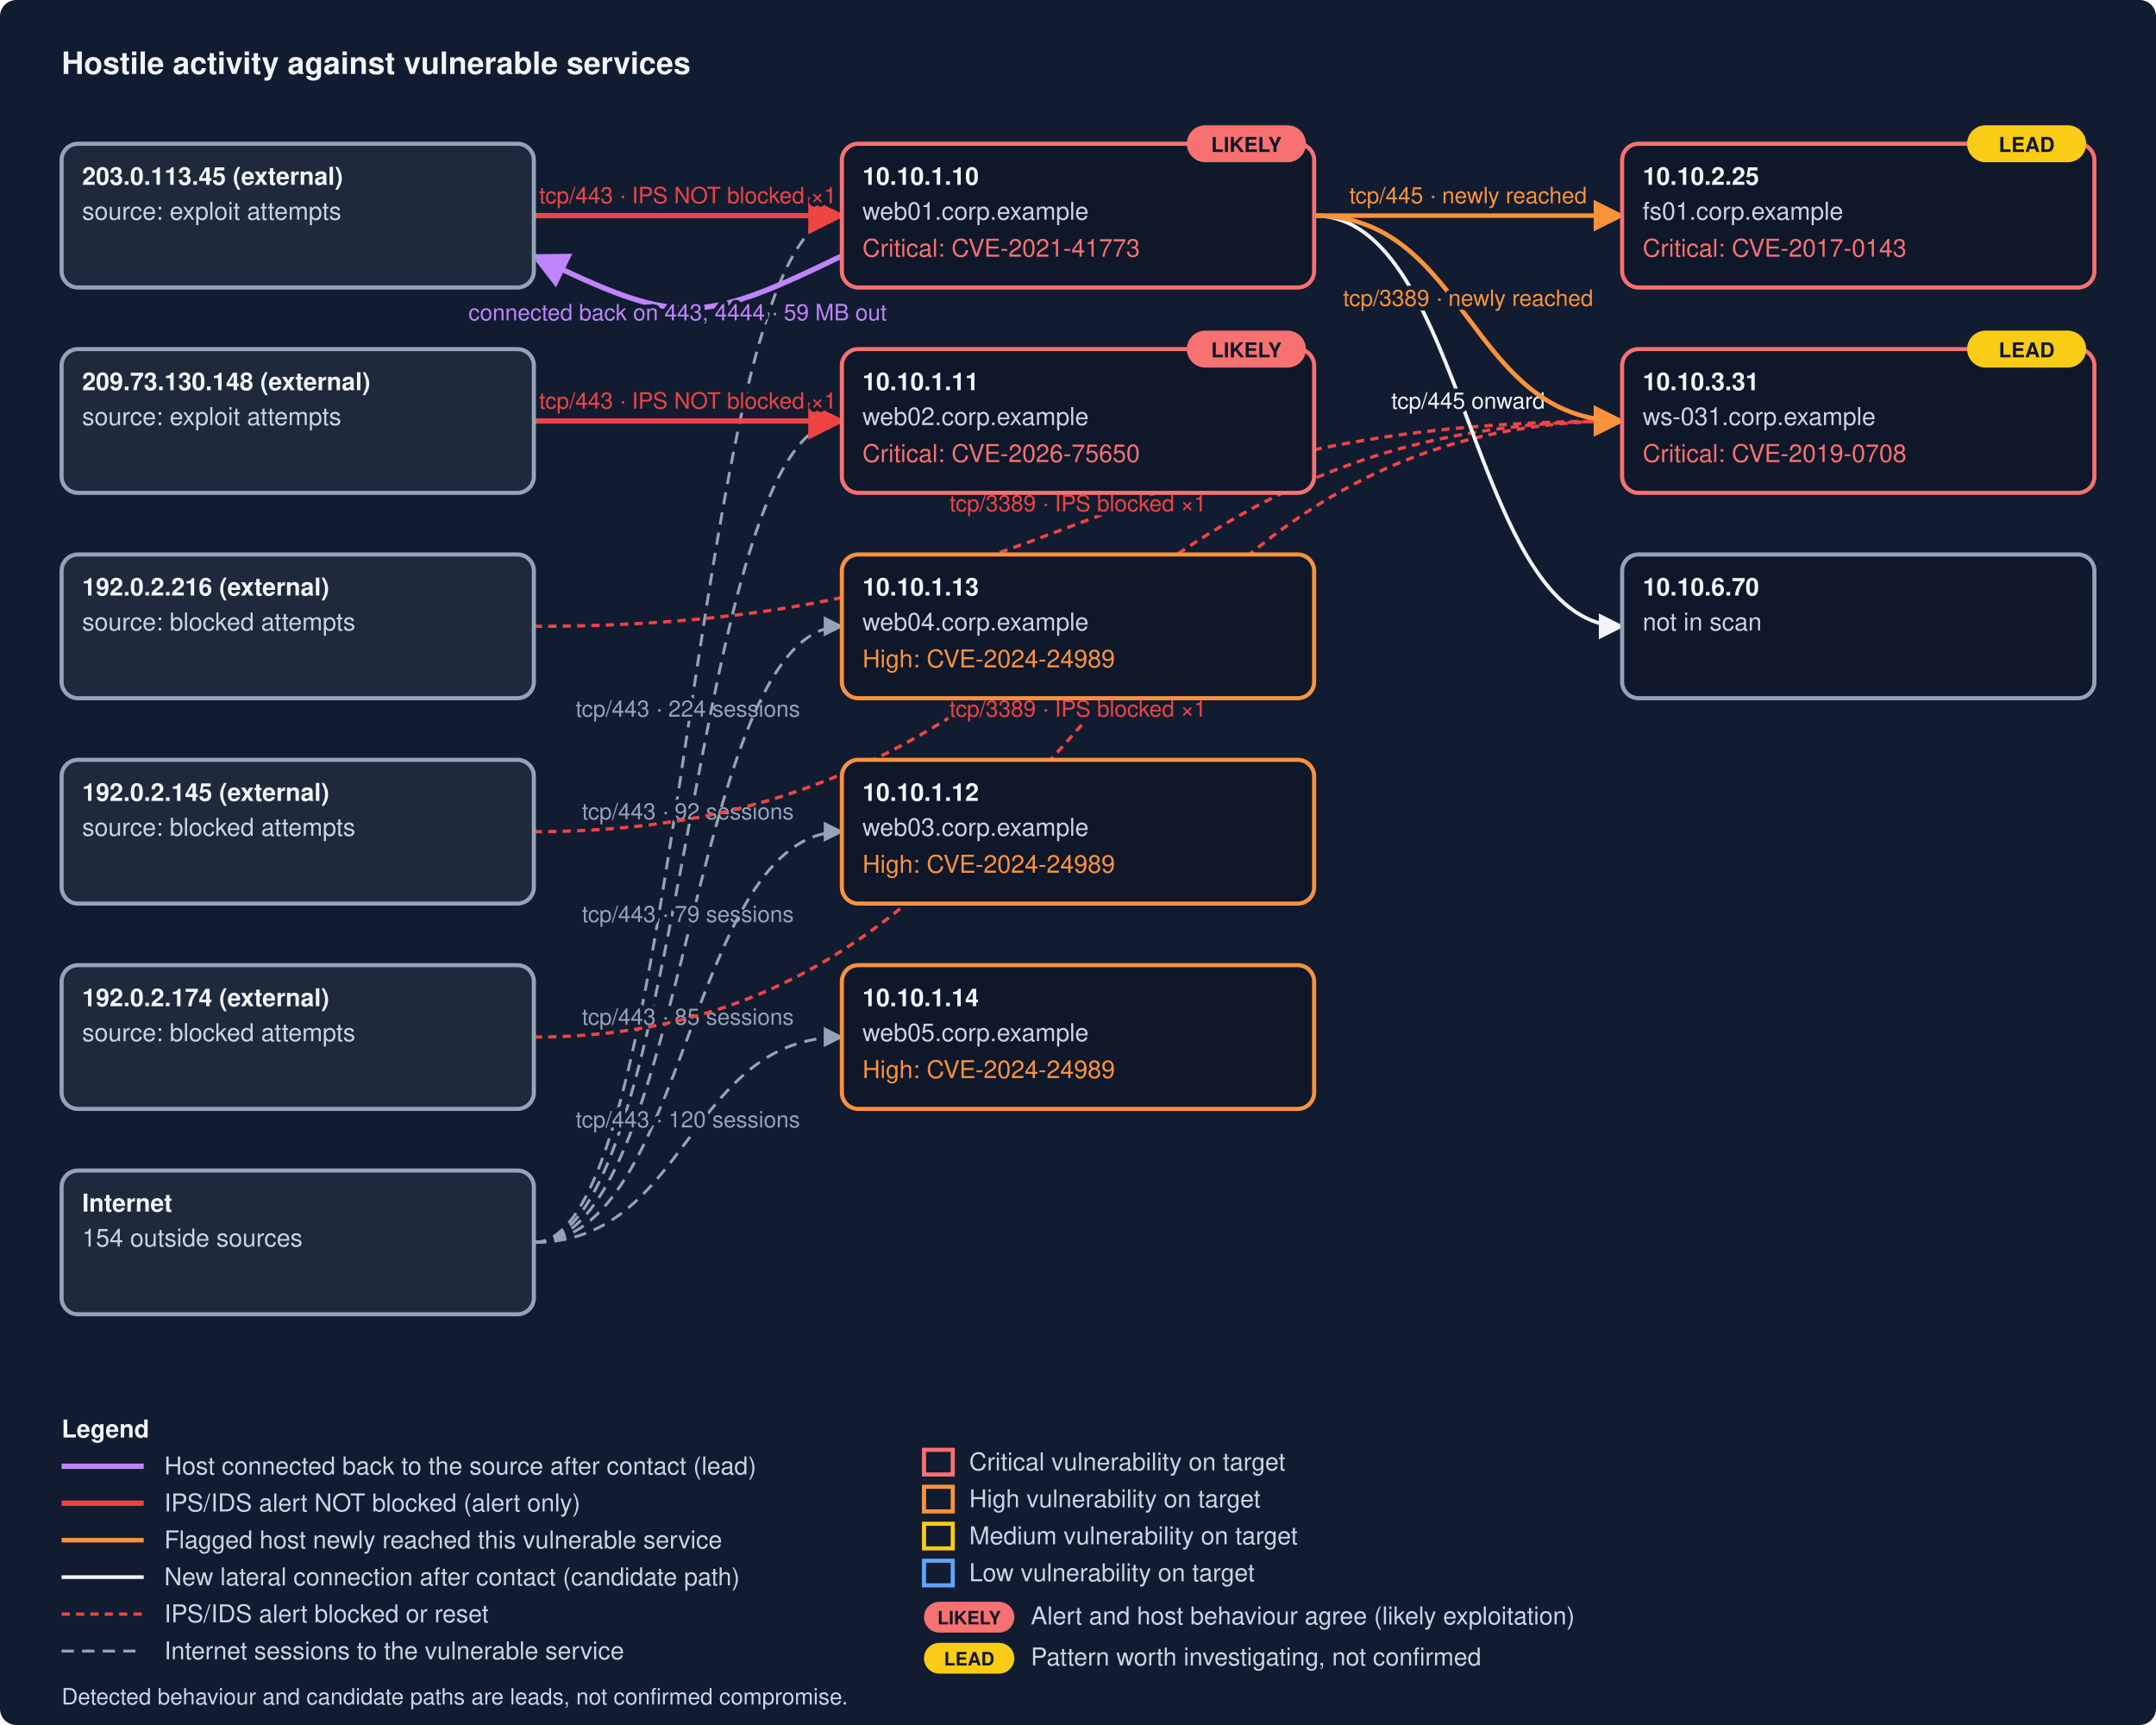
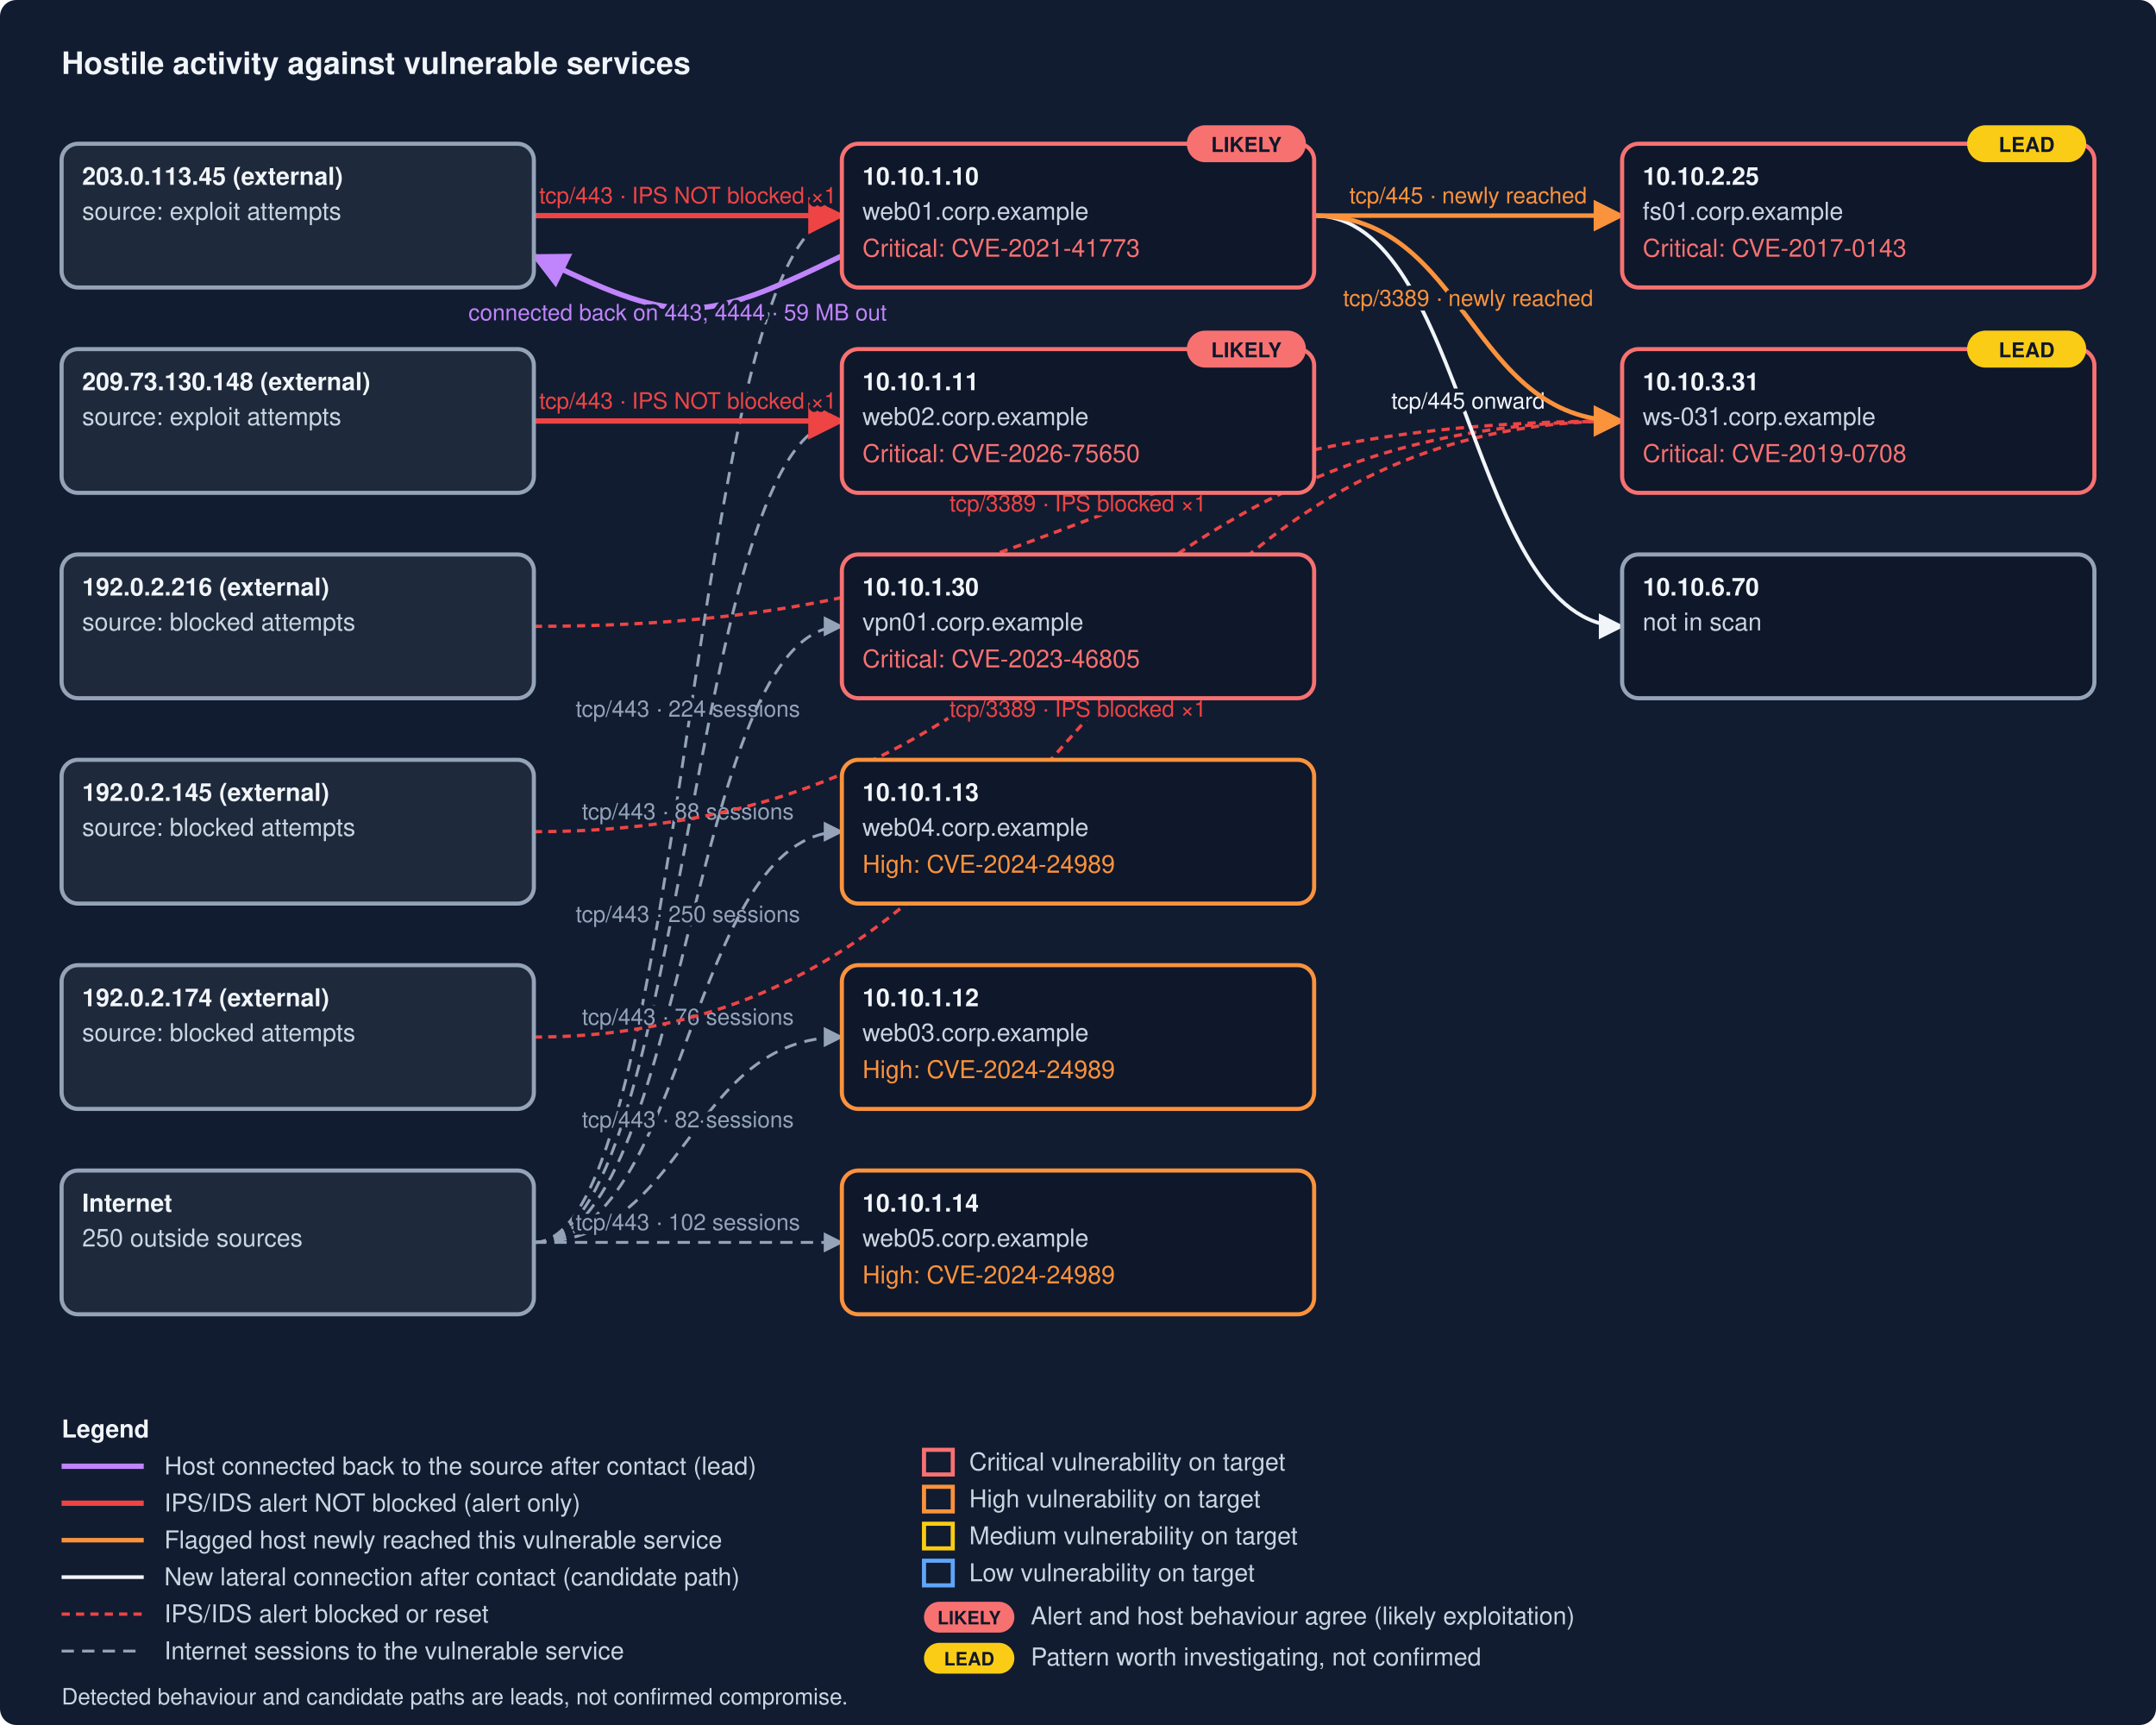
<svg xmlns="http://www.w3.org/2000/svg" class="dg" viewBox="0 0 1050 840" width="1050" height="840" role="img" aria-label="Hostile activity against vulnerable services" font-family="system-ui, -apple-system, Segoe UI, Helvetica, Arial, sans-serif" font-size="12">
  <style>
.dg-bg{fill:var(--panel,#111c31)}.dg-ink{fill:var(--fg,#f1f5f9)}.dg-ink2{fill:var(--muted,#cbd5e1)}
.dg-box{fill:var(--bg,#0f172a)}.dg-box.src{fill:var(--head,#1e293b)}
.dg-halo{paint-order:stroke;stroke:var(--panel,#111c31);stroke-width:4px;stroke-linejoin:round}
.sev-Critical{stroke:var(--sev-critical,#f87171)}.sev-High{stroke:var(--sev-high,#fb923c)}
.sev-Medium{stroke:var(--sev-medium,#facc15)}.sev-Low{stroke:var(--sev-low,#60a5fa)}
.sev-none,.sev-Info{stroke:var(--sev-none,#94a3b8)}
.tx-Critical{fill:var(--sev-critical,#f87171)}.tx-High{fill:var(--sev-high,#fb923c)}
.tx-Medium{fill:var(--sev-medium,#facc15)}.tx-Low{fill:var(--sev-low,#60a5fa)}.tx-none,.tx-Info{fill:var(--sev-none,#94a3b8)}
.e-return{stroke:var(--e-return,#c084fc);fill:var(--e-return,#c084fc)}
.e-ips,.e-ips-blocked{stroke:var(--e-ips,#ef4444);fill:var(--e-ips,#ef4444)}
.e-spread{stroke:var(--e-spread,#fb923c);fill:var(--e-spread,#fb923c)}
.e-onward{stroke:var(--fg,#f1f5f9);fill:var(--fg,#f1f5f9)}
.e-internet{stroke:var(--e-internet,#94a3b8);fill:var(--e-internet,#94a3b8)}
.lb-return{fill:var(--e-return,#c084fc)}.lb-ips,.lb-ips-blocked{fill:var(--e-ips,#ef4444)}
.lb-spread{fill:var(--e-spread,#fb923c)}.lb-onward{fill:var(--fg,#f1f5f9)}.lb-internet{fill:var(--e-internet,#94a3b8)}
path.e-return,path.e-ips,path.e-ips-blocked,path.e-spread,path.e-onward,path.e-internet,line.edge-line{fill:none}
.tag-likely{fill:var(--sev-critical,#f87171)}.tag-lead{fill:var(--sev-medium,#facc15)}.tag-tx{fill:var(--bg,#0f172a)}
.dg-dim{opacity:.18}.dg-focus rect,.dg-focus circle{stroke-width:4px}
.node,.bnode{cursor:pointer}
</style>
  <defs>
    <marker id="dg-arr-return" viewBox="0 0 10 10" refX="9" refY="5" markerWidth="7" markerHeight="7" orient="auto-start-reverse">
      <path d="M0,0 L10,5 L0,10 z" class="lb-return" />
    </marker>
    <marker id="dg-arr-ips" viewBox="0 0 10 10" refX="9" refY="5" markerWidth="7" markerHeight="7" orient="auto-start-reverse">
      <path d="M0,0 L10,5 L0,10 z" class="lb-ips" />
    </marker>
    <marker id="dg-arr-spread" viewBox="0 0 10 10" refX="9" refY="5" markerWidth="7" markerHeight="7" orient="auto-start-reverse">
      <path d="M0,0 L10,5 L0,10 z" class="lb-spread" />
    </marker>
    <marker id="dg-arr-onward" viewBox="0 0 10 10" refX="9" refY="5" markerWidth="7" markerHeight="7" orient="auto-start-reverse">
      <path d="M0,0 L10,5 L0,10 z" class="lb-onward" />
    </marker>
    <marker id="dg-arr-ips-blocked" viewBox="0 0 10 10" refX="9" refY="5" markerWidth="7" markerHeight="7" orient="auto-start-reverse">
      <path d="M0,0 L10,5 L0,10 z" class="lb-ips-blocked" />
    </marker>
    <marker id="dg-arr-internet" viewBox="0 0 10 10" refX="9" refY="5" markerWidth="7" markerHeight="7" orient="auto-start-reverse">
      <path d="M0,0 L10,5 L0,10 z" class="lb-internet" />
    </marker>
  </defs>
  <rect class="dg-bg" width="1050" height="840" rx="8" />
  <text x="30" y="36" font-size="15" font-weight="600" class="dg-ink">Hostile activity against vulnerable services</text>
  <g class="edge" data-src="internet" data-dst="10.10.1.10" data-findings="10.10.1.10|153884|443">
    <path d="M260,605.0 C335.0,605.0 335.0,105.0 410,105.0" class="e-internet" stroke-width="1.4" stroke-dasharray="6 4" marker-end="url(#dg-arr-internet)" />
    <text x="335" y="349" text-anchor="middle" font-size="11" class="dg-halo lb-internet">tcp/443 · 224 sessions</text>
  </g>
  <g class="edge" data-src="internet" data-dst="10.10.1.11" data-findings="10.10.1.11|200206|443 10.10.1.11|990001|443">
    <path d="M260,605.0 C335.0,605.0 335.0,205.0 410,205.0" class="e-internet" stroke-width="1.4" stroke-dasharray="6 4" marker-end="url(#dg-arr-internet)" />
-     <text x="335" y="399" text-anchor="middle" font-size="11" class="dg-halo lb-internet">tcp/443 · 92 sessions</text>
+     <text x="335" y="399" text-anchor="middle" font-size="11" class="dg-halo lb-internet">tcp/443 · 88 sessions</text>
+   </g>
+   <g class="edge" data-src="internet" data-dst="10.10.1.30" data-findings="10.10.1.30|189987|443">
+     <path d="M260,605.0 C335.0,605.0 335.0,305.0 410,305.0" class="e-internet" stroke-width="1.4" stroke-dasharray="6 4" marker-end="url(#dg-arr-internet)" />
+     <text x="335" y="449" text-anchor="middle" font-size="11" class="dg-halo lb-internet">tcp/443 · 250 sessions</text>
  </g>
  <g class="edge" data-src="internet" data-dst="10.10.1.13" data-findings="10.10.1.13|200206|443">
-     <path d="M260,605.0 C335.0,605.0 335.0,305.0 410,305.0" class="e-internet" stroke-width="1.4" stroke-dasharray="6 4" marker-end="url(#dg-arr-internet)" />
-     <text x="335" y="449" text-anchor="middle" font-size="11" class="dg-halo lb-internet">tcp/443 · 79 sessions</text>
+     <path d="M260,605.0 C335.0,605.0 335.0,405.0 410,405.0" class="e-internet" stroke-width="1.4" stroke-dasharray="6 4" marker-end="url(#dg-arr-internet)" />
+     <text x="335" y="499" text-anchor="middle" font-size="11" class="dg-halo lb-internet">tcp/443 · 76 sessions</text>
  </g>
  <g class="edge" data-src="internet" data-dst="10.10.1.12" data-findings="10.10.1.12|200206|443">
-     <path d="M260,605.0 C335.0,605.0 335.0,405.0 410,405.0" class="e-internet" stroke-width="1.4" stroke-dasharray="6 4" marker-end="url(#dg-arr-internet)" />
-     <text x="335" y="499" text-anchor="middle" font-size="11" class="dg-halo lb-internet">tcp/443 · 85 sessions</text>
+     <path d="M260,605.0 C335.0,605.0 335.0,505.0 410,505.0" class="e-internet" stroke-width="1.4" stroke-dasharray="6 4" marker-end="url(#dg-arr-internet)" />
+     <text x="335" y="549" text-anchor="middle" font-size="11" class="dg-halo lb-internet">tcp/443 · 82 sessions</text>
  </g>
  <g class="edge" data-src="internet" data-dst="10.10.1.14" data-findings="10.10.1.14|200206|443">
-     <path d="M260,605.0 C335.0,605.0 335.0,505.0 410,505.0" class="e-internet" stroke-width="1.4" stroke-dasharray="6 4" marker-end="url(#dg-arr-internet)" />
-     <text x="335" y="549" text-anchor="middle" font-size="11" class="dg-halo lb-internet">tcp/443 · 120 sessions</text>
+     <path d="M260,605.0 C335.0,605.0 335.0,605.0 410,605.0" class="e-internet" stroke-width="1.4" stroke-dasharray="6 4" marker-end="url(#dg-arr-internet)" />
+     <text x="335" y="599" text-anchor="middle" font-size="11" class="dg-halo lb-internet">tcp/443 · 102 sessions</text>
  </g>
  <g class="edge" data-src="192.0.2.216" data-dst="10.10.3.31" data-findings="10.10.3.31|125313|3389">
    <path d="M260,305.0 C525.0,305.0 525.0,205.0 790,205.0" class="e-ips-blocked" stroke-width="1.6" stroke-dasharray="4 3" marker-end="url(#dg-arr-ips-blocked)" />
    <text x="525" y="249" text-anchor="middle" font-size="11" class="dg-halo lb-ips-blocked">tcp/3389 · IPS blocked ×1</text>
  </g>
  <g class="edge" data-src="192.0.2.145" data-dst="10.10.3.31" data-findings="10.10.3.31|125313|3389">
    <path d="M260,405.0 C525.0,405.0 525.0,205.0 790,205.0" class="e-ips-blocked" stroke-width="1.6" stroke-dasharray="4 3" marker-end="url(#dg-arr-ips-blocked)" />
    <text x="525" y="299" text-anchor="middle" font-size="11" class="dg-halo lb-ips-blocked">tcp/3389 · IPS blocked ×1</text>
  </g>
  <g class="edge" data-src="192.0.2.174" data-dst="10.10.3.31" data-findings="10.10.3.31|125313|3389">
    <path d="M260,505.0 C525.0,505.0 525.0,205.0 790,205.0" class="e-ips-blocked" stroke-width="1.6" stroke-dasharray="4 3" marker-end="url(#dg-arr-ips-blocked)" />
    <text x="525" y="349" text-anchor="middle" font-size="11" class="dg-halo lb-ips-blocked">tcp/3389 · IPS blocked ×1</text>
  </g>
  <g class="edge" data-src="10.10.1.10" data-dst="10.10.6.70" data-findings="10.10.1.10|153884|443">
    <path d="M640,105.0 C715.0,105.0 715.0,305.0 790,305.0" class="e-onward" stroke-width="1.8" marker-end="url(#dg-arr-onward)" />
    <text x="715" y="199" text-anchor="middle" font-size="11" class="dg-halo lb-onward">tcp/445 onward</text>
  </g>
  <g class="edge" data-src="10.10.1.10" data-dst="10.10.2.25" data-findings="10.10.2.25|97833|445">
    <path d="M640,105.0 C715.0,105.0 715.0,105.0 790,105.0" class="e-spread" stroke-width="2.2" marker-end="url(#dg-arr-spread)" />
    <text x="715" y="99" text-anchor="middle" font-size="11" class="dg-halo lb-spread">tcp/445 · newly reached</text>
  </g>
  <g class="edge" data-src="10.10.1.10" data-dst="10.10.3.31" data-findings="10.10.3.31|125313|3389">
    <path d="M640,105.0 C715.0,105.0 715.0,205.0 790,205.0" class="e-spread" stroke-width="2.2" marker-end="url(#dg-arr-spread)" />
    <text x="715" y="149" text-anchor="middle" font-size="11" class="dg-halo lb-spread">tcp/3389 · newly reached</text>
  </g>
  <g class="edge" data-src="203.0.113.45" data-dst="10.10.1.10" data-findings="10.10.1.10|153884|443">
    <path d="M260,105.0 C335.0,105.0 335.0,105.0 410,105.0" class="e-ips" stroke-width="2.6" marker-end="url(#dg-arr-ips)" />
    <text x="335" y="99" text-anchor="middle" font-size="11" class="dg-halo lb-ips">tcp/443 · IPS NOT blocked ×1</text>
  </g>
  <g class="edge" data-src="209.73.130.148" data-dst="10.10.1.11" data-findings="10.10.1.11|200206|443 10.10.1.11|990001|443">
    <path d="M260,205.0 C335.0,205.0 335.0,205.0 410,205.0" class="e-ips" stroke-width="2.6" marker-end="url(#dg-arr-ips)" />
    <text x="335" y="199" text-anchor="middle" font-size="11" class="dg-halo lb-ips">tcp/443 · IPS NOT blocked ×1</text>
  </g>
  <g class="edge" data-src="10.10.1.10" data-dst="203.0.113.45" data-findings="10.10.1.10|153884|443">
    <path d="M410,124.6 C340,158.6 330,158.6 260,124.6" class="e-return" stroke-width="2.6" marker-end="url(#dg-arr-return)" />
    <text x="330" y="156" text-anchor="middle" font-size="11" class="dg-halo lb-return">connected back on 443, 4444 · 59 MB out</text>
  </g>
  <g class="node" data-host="203.0.113.45" data-sev="none" tabindex="0">
    <rect class="dg-box src sev-none" x="30" y="70" width="230" height="70" rx="8" stroke-width="2" />
    <text x="40" y="90" font-weight="600" class="dg-ink">203.0.113.45 (external)</text>
    <text x="40" y="107" class="dg-ink2">source: exploit attempts</text>
  </g>
  <g class="node" data-host="10.10.1.10" data-sev="Critical" tabindex="0">
    <rect class="dg-box sev-Critical" x="410" y="70" width="230" height="70" rx="8" stroke-width="2" />
    <text x="420" y="90" font-weight="600" class="dg-ink">10.10.1.10</text>
    <text x="420" y="107" class="dg-ink2">web01.corp.example</text>
    <text x="420" y="125" class="tx-Critical">Critical: CVE-2021-41773</text>
    <rect x="578" y="61" width="58" height="18" rx="9" class="tag-likely" />
    <text x="607" y="74" text-anchor="middle" font-size="10" font-weight="700" class="tag-tx">LIKELY</text>
  </g>
  <g class="node" data-host="10.10.2.25" data-sev="Critical" tabindex="0">
    <rect class="dg-box sev-Critical" x="790" y="70" width="230" height="70" rx="8" stroke-width="2" />
    <text x="800" y="90" font-weight="600" class="dg-ink">10.10.2.25</text>
    <text x="800" y="107" class="dg-ink2">fs01.corp.example</text>
    <text x="800" y="125" class="tx-Critical">Critical: CVE-2017-0143</text>
    <rect x="958" y="61" width="58" height="18" rx="9" class="tag-lead" />
    <text x="987" y="74" text-anchor="middle" font-size="10" font-weight="700" class="tag-tx">LEAD</text>
  </g>
  <g class="node" data-host="10.10.3.31" data-sev="Critical" tabindex="0">
    <rect class="dg-box sev-Critical" x="790" y="170" width="230" height="70" rx="8" stroke-width="2" />
    <text x="800" y="190" font-weight="600" class="dg-ink">10.10.3.31</text>
    <text x="800" y="207" class="dg-ink2">ws-031.corp.example</text>
    <text x="800" y="225" class="tx-Critical">Critical: CVE-2019-0708</text>
    <rect x="958" y="161" width="58" height="18" rx="9" class="tag-lead" />
    <text x="987" y="174" text-anchor="middle" font-size="10" font-weight="700" class="tag-tx">LEAD</text>
  </g>
  <g class="node" data-host="10.10.6.70" data-sev="none" tabindex="0">
    <rect class="dg-box sev-none" x="790" y="270" width="230" height="70" rx="8" stroke-width="2" />
    <text x="800" y="290" font-weight="600" class="dg-ink">10.10.6.70</text>
    <text x="800" y="307" class="dg-ink2">not in scan</text>
  </g>
  <g class="node" data-host="209.73.130.148" data-sev="none" tabindex="0">
    <rect class="dg-box src sev-none" x="30" y="170" width="230" height="70" rx="8" stroke-width="2" />
    <text x="40" y="190" font-weight="600" class="dg-ink">209.73.130.148 (external)</text>
    <text x="40" y="207" class="dg-ink2">source: exploit attempts</text>
  </g>
  <g class="node" data-host="10.10.1.11" data-sev="Critical" tabindex="0">
    <rect class="dg-box sev-Critical" x="410" y="170" width="230" height="70" rx="8" stroke-width="2" />
    <text x="420" y="190" font-weight="600" class="dg-ink">10.10.1.11</text>
    <text x="420" y="207" class="dg-ink2">web02.corp.example</text>
    <text x="420" y="225" class="tx-Critical">Critical: CVE-2026-75650</text>
    <rect x="578" y="161" width="58" height="18" rx="9" class="tag-likely" />
    <text x="607" y="174" text-anchor="middle" font-size="10" font-weight="700" class="tag-tx">LIKELY</text>
  </g>
+   <g class="node" data-host="10.10.1.30" data-sev="Critical" tabindex="0">
+     <rect class="dg-box sev-Critical" x="410" y="270" width="230" height="70" rx="8" stroke-width="2" />
+     <text x="420" y="290" font-weight="600" class="dg-ink">10.10.1.30</text>
+     <text x="420" y="307" class="dg-ink2">vpn01.corp.example</text>
+     <text x="420" y="325" class="tx-Critical">Critical: CVE-2023-46805</text>
+   </g>
  <g class="node" data-host="192.0.2.216" data-sev="none" tabindex="0">
    <rect class="dg-box src sev-none" x="30" y="270" width="230" height="70" rx="8" stroke-width="2" />
    <text x="40" y="290" font-weight="600" class="dg-ink">192.0.2.216 (external)</text>
    <text x="40" y="307" class="dg-ink2">source: blocked attempts</text>
  </g>
  <g class="node" data-host="192.0.2.145" data-sev="none" tabindex="0">
    <rect class="dg-box src sev-none" x="30" y="370" width="230" height="70" rx="8" stroke-width="2" />
    <text x="40" y="390" font-weight="600" class="dg-ink">192.0.2.145 (external)</text>
    <text x="40" y="407" class="dg-ink2">source: blocked attempts</text>
  </g>
  <g class="node" data-host="192.0.2.174" data-sev="none" tabindex="0">
    <rect class="dg-box src sev-none" x="30" y="470" width="230" height="70" rx="8" stroke-width="2" />
    <text x="40" y="490" font-weight="600" class="dg-ink">192.0.2.174 (external)</text>
    <text x="40" y="507" class="dg-ink2">source: blocked attempts</text>
  </g>
  <g class="node" data-host="10.10.1.13" data-sev="High" tabindex="0">
-     <rect class="dg-box sev-High" x="410" y="270" width="230" height="70" rx="8" stroke-width="2" />
-     <text x="420" y="290" font-weight="600" class="dg-ink">10.10.1.13</text>
-     <text x="420" y="307" class="dg-ink2">web04.corp.example</text>
-     <text x="420" y="325" class="tx-High">High: CVE-2024-24989</text>
+     <rect class="dg-box sev-High" x="410" y="370" width="230" height="70" rx="8" stroke-width="2" />
+     <text x="420" y="390" font-weight="600" class="dg-ink">10.10.1.13</text>
+     <text x="420" y="407" class="dg-ink2">web04.corp.example</text>
+     <text x="420" y="425" class="tx-High">High: CVE-2024-24989</text>
  </g>
  <g class="node" data-host="10.10.1.12" data-sev="High" tabindex="0">
-     <rect class="dg-box sev-High" x="410" y="370" width="230" height="70" rx="8" stroke-width="2" />
-     <text x="420" y="390" font-weight="600" class="dg-ink">10.10.1.12</text>
-     <text x="420" y="407" class="dg-ink2">web03.corp.example</text>
-     <text x="420" y="425" class="tx-High">High: CVE-2024-24989</text>
+     <rect class="dg-box sev-High" x="410" y="470" width="230" height="70" rx="8" stroke-width="2" />
+     <text x="420" y="490" font-weight="600" class="dg-ink">10.10.1.12</text>
+     <text x="420" y="507" class="dg-ink2">web03.corp.example</text>
+     <text x="420" y="525" class="tx-High">High: CVE-2024-24989</text>
  </g>
  <g class="node" data-host="10.10.1.14" data-sev="High" tabindex="0">
-     <rect class="dg-box sev-High" x="410" y="470" width="230" height="70" rx="8" stroke-width="2" />
-     <text x="420" y="490" font-weight="600" class="dg-ink">10.10.1.14</text>
-     <text x="420" y="507" class="dg-ink2">web05.corp.example</text>
-     <text x="420" y="525" class="tx-High">High: CVE-2024-24989</text>
+     <rect class="dg-box sev-High" x="410" y="570" width="230" height="70" rx="8" stroke-width="2" />
+     <text x="420" y="590" font-weight="600" class="dg-ink">10.10.1.14</text>
+     <text x="420" y="607" class="dg-ink2">web05.corp.example</text>
+     <text x="420" y="625" class="tx-High">High: CVE-2024-24989</text>
  </g>
  <g class="node" data-host="internet" data-sev="none" tabindex="0">
    <rect class="dg-box src sev-none" x="30" y="570" width="230" height="70" rx="8" stroke-width="2" />
    <text x="40" y="590" font-weight="600" class="dg-ink">Internet</text>
-     <text x="40" y="607" class="dg-ink2">154 outside sources</text>
+     <text x="40" y="607" class="dg-ink2">250 outside sources</text>
  </g>
  <text x="30" y="700" font-weight="600" class="dg-ink">Legend</text>
  <line x1="30" y1="714" x2="70" y2="714" class="edge-line e-return" stroke-width="2.6" />
  <text x="80" y="718" class="dg-ink2">Host connected back to the source after contact (lead)</text>
  <line x1="30" y1="732" x2="70" y2="732" class="edge-line e-ips" stroke-width="2.6" />
  <text x="80" y="736" class="dg-ink2">IPS/IDS alert NOT blocked (alert only)</text>
  <line x1="30" y1="750" x2="70" y2="750" class="edge-line e-spread" stroke-width="2.2" />
  <text x="80" y="754" class="dg-ink2">Flagged host newly reached this vulnerable service</text>
  <line x1="30" y1="768" x2="70" y2="768" class="edge-line e-onward" stroke-width="1.8" />
  <text x="80" y="772" class="dg-ink2">New lateral connection after contact (candidate path)</text>
  <line x1="30" y1="786" x2="70" y2="786" class="edge-line e-ips-blocked" stroke-width="1.6" stroke-dasharray="4 3" />
  <text x="80" y="790" class="dg-ink2">IPS/IDS alert blocked or reset</text>
  <line x1="30" y1="804" x2="70" y2="804" class="edge-line e-internet" stroke-width="1.4" stroke-dasharray="6 4" />
  <text x="80" y="808" class="dg-ink2">Internet sessions to the vulnerable service</text>
  <rect x="450" y="706" width="14" height="12" fill="none" stroke-width="2" class="sev-Critical" />
  <text x="472" y="716" class="dg-ink2">Critical vulnerability on target</text>
  <rect x="450" y="724" width="14" height="12" fill="none" stroke-width="2" class="sev-High" />
  <text x="472" y="734" class="dg-ink2">High vulnerability on target</text>
  <rect x="450" y="742" width="14" height="12" fill="none" stroke-width="2" class="sev-Medium" />
  <text x="472" y="752" class="dg-ink2">Medium vulnerability on target</text>
  <rect x="450" y="760" width="14" height="12" fill="none" stroke-width="2" class="sev-Low" />
  <text x="472" y="770" class="dg-ink2">Low vulnerability on target</text>
  <rect x="450" y="780" width="44" height="15" rx="7.5" class="tag-likely" />
  <text x="472" y="791" text-anchor="middle" font-size="9" font-weight="700" class="tag-tx">LIKELY</text>
  <text x="502" y="791" class="dg-ink2">Alert and host behaviour agree (likely exploitation)</text>
  <rect x="450" y="800" width="44" height="15" rx="7.5" class="tag-lead" />
  <text x="472" y="811" text-anchor="middle" font-size="9" font-weight="700" class="tag-tx">LEAD</text>
  <text x="502" y="811" class="dg-ink2">Pattern worth investigating, not confirmed</text>
  <text x="30" y="830" font-size="11" class="dg-ink2">Detected behaviour and candidate paths are leads, not confirmed compromise.</text>
</svg>
